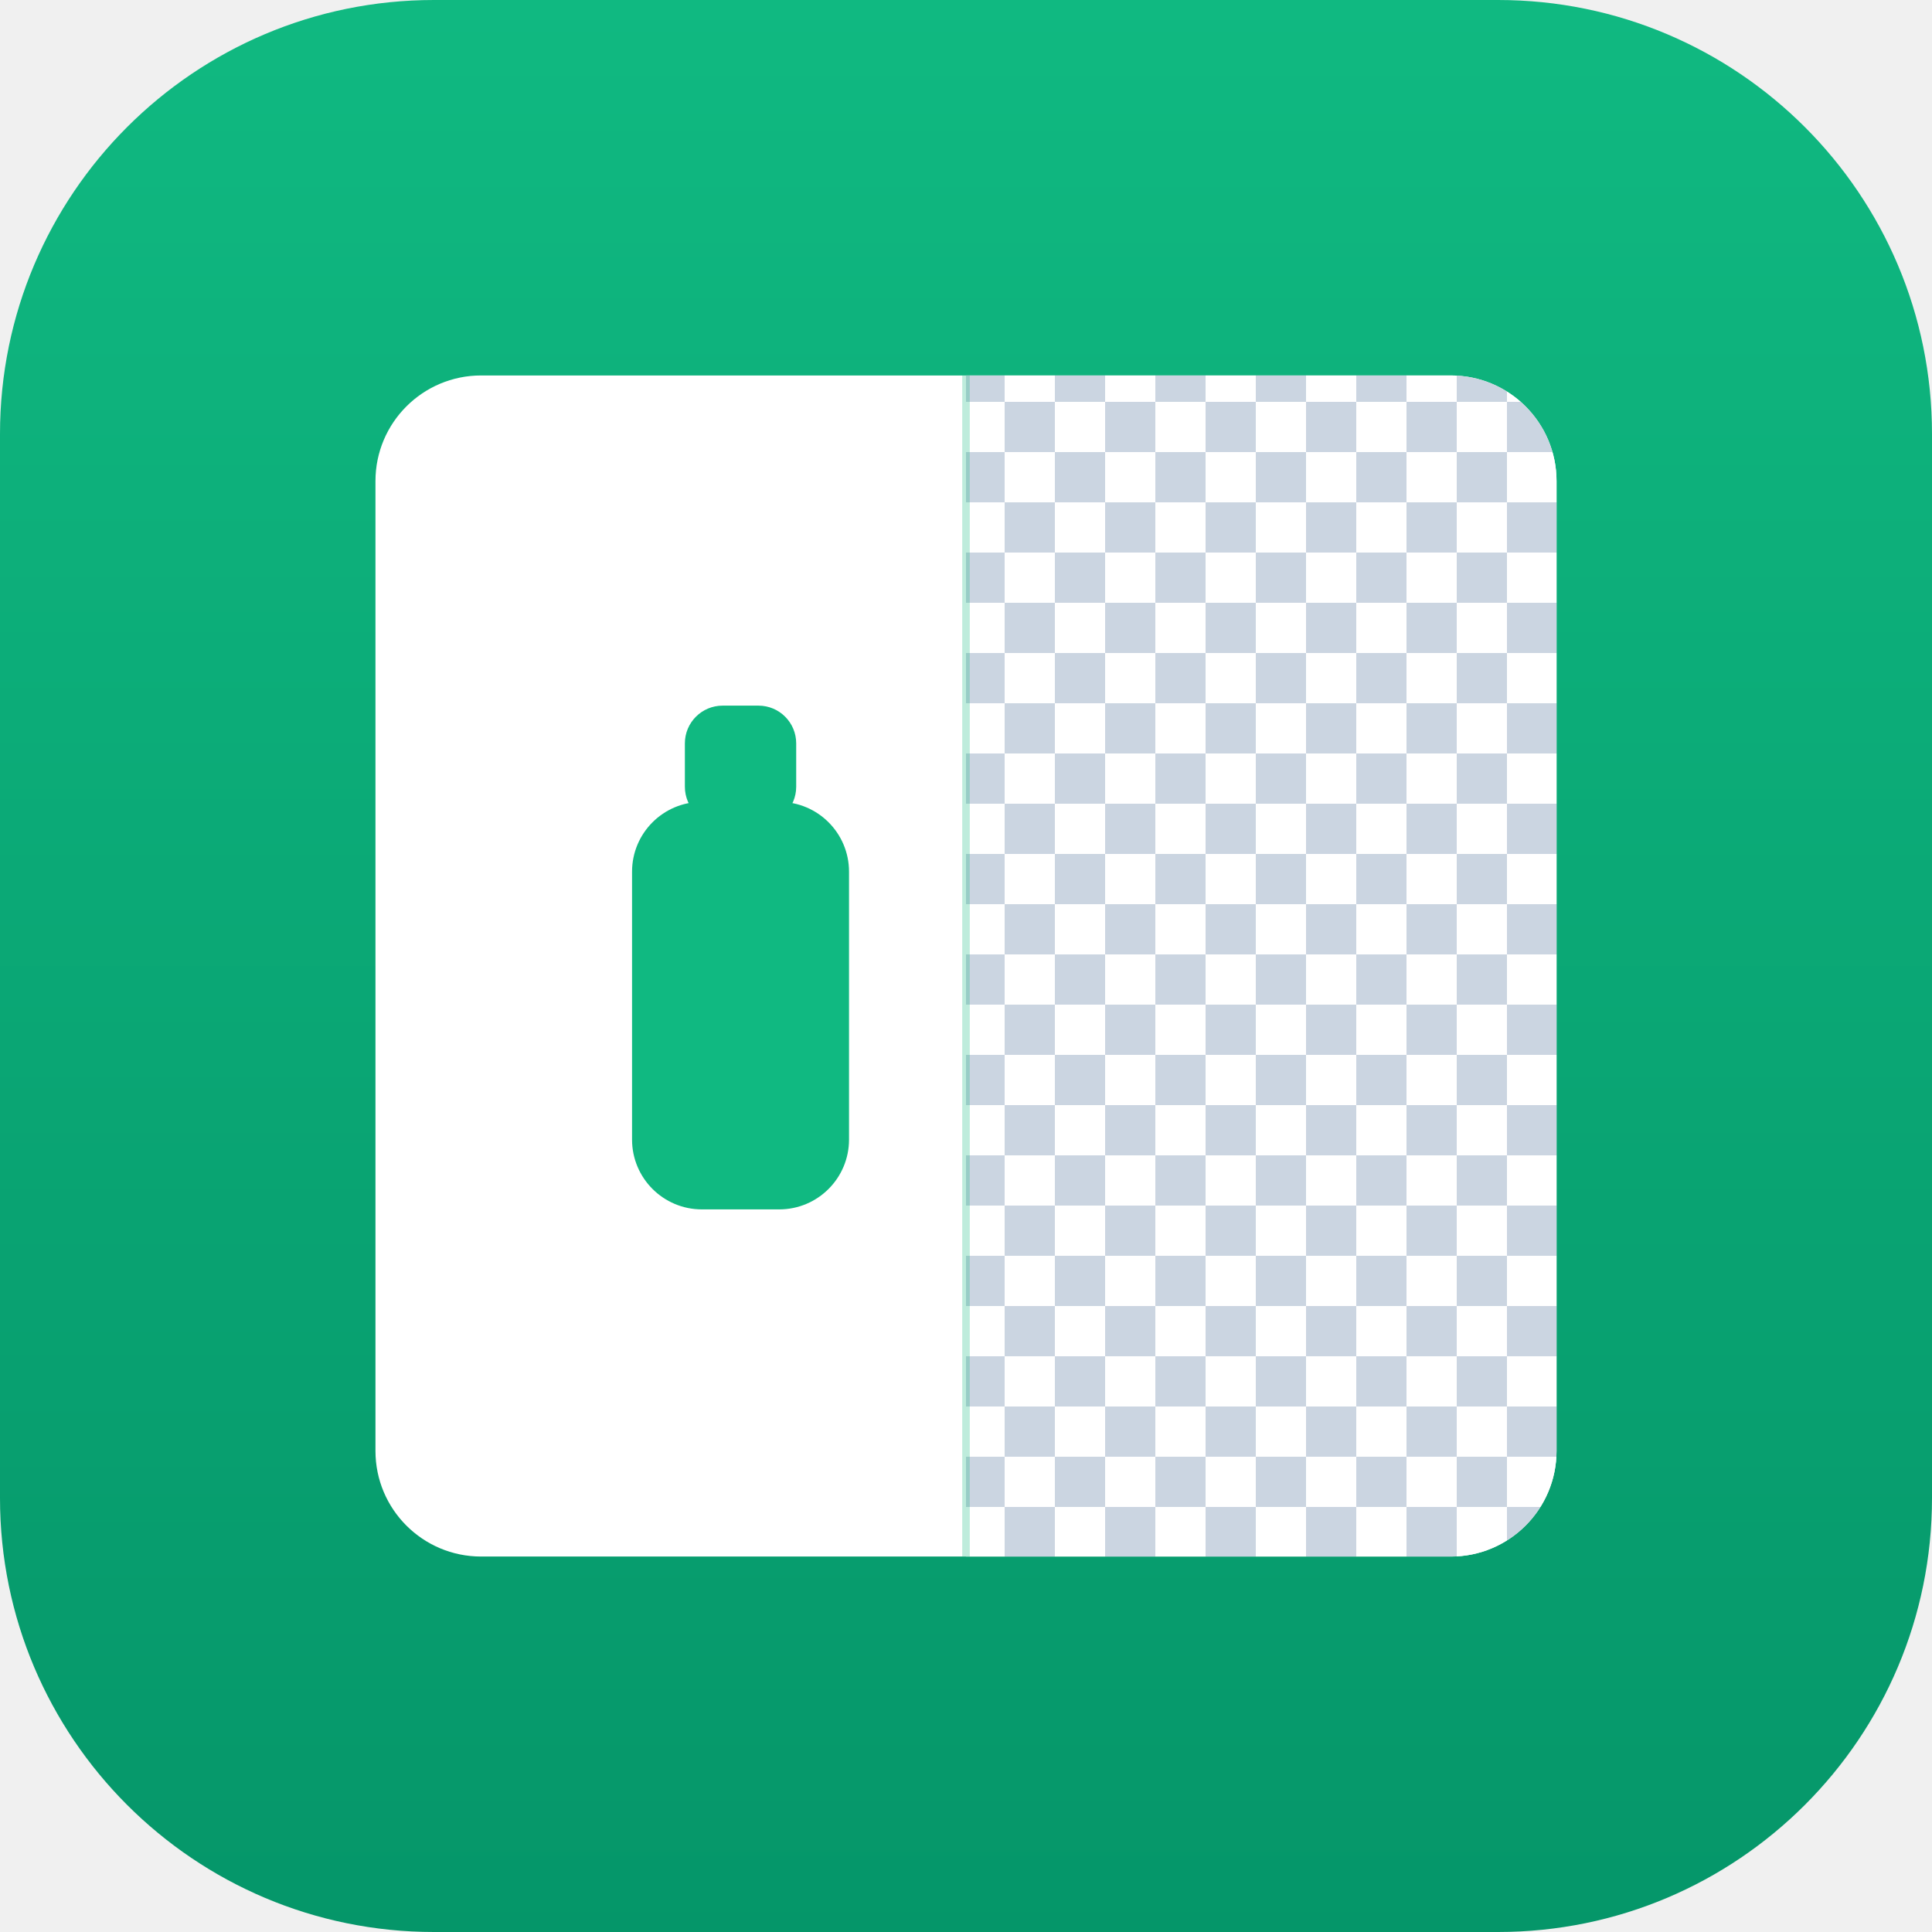
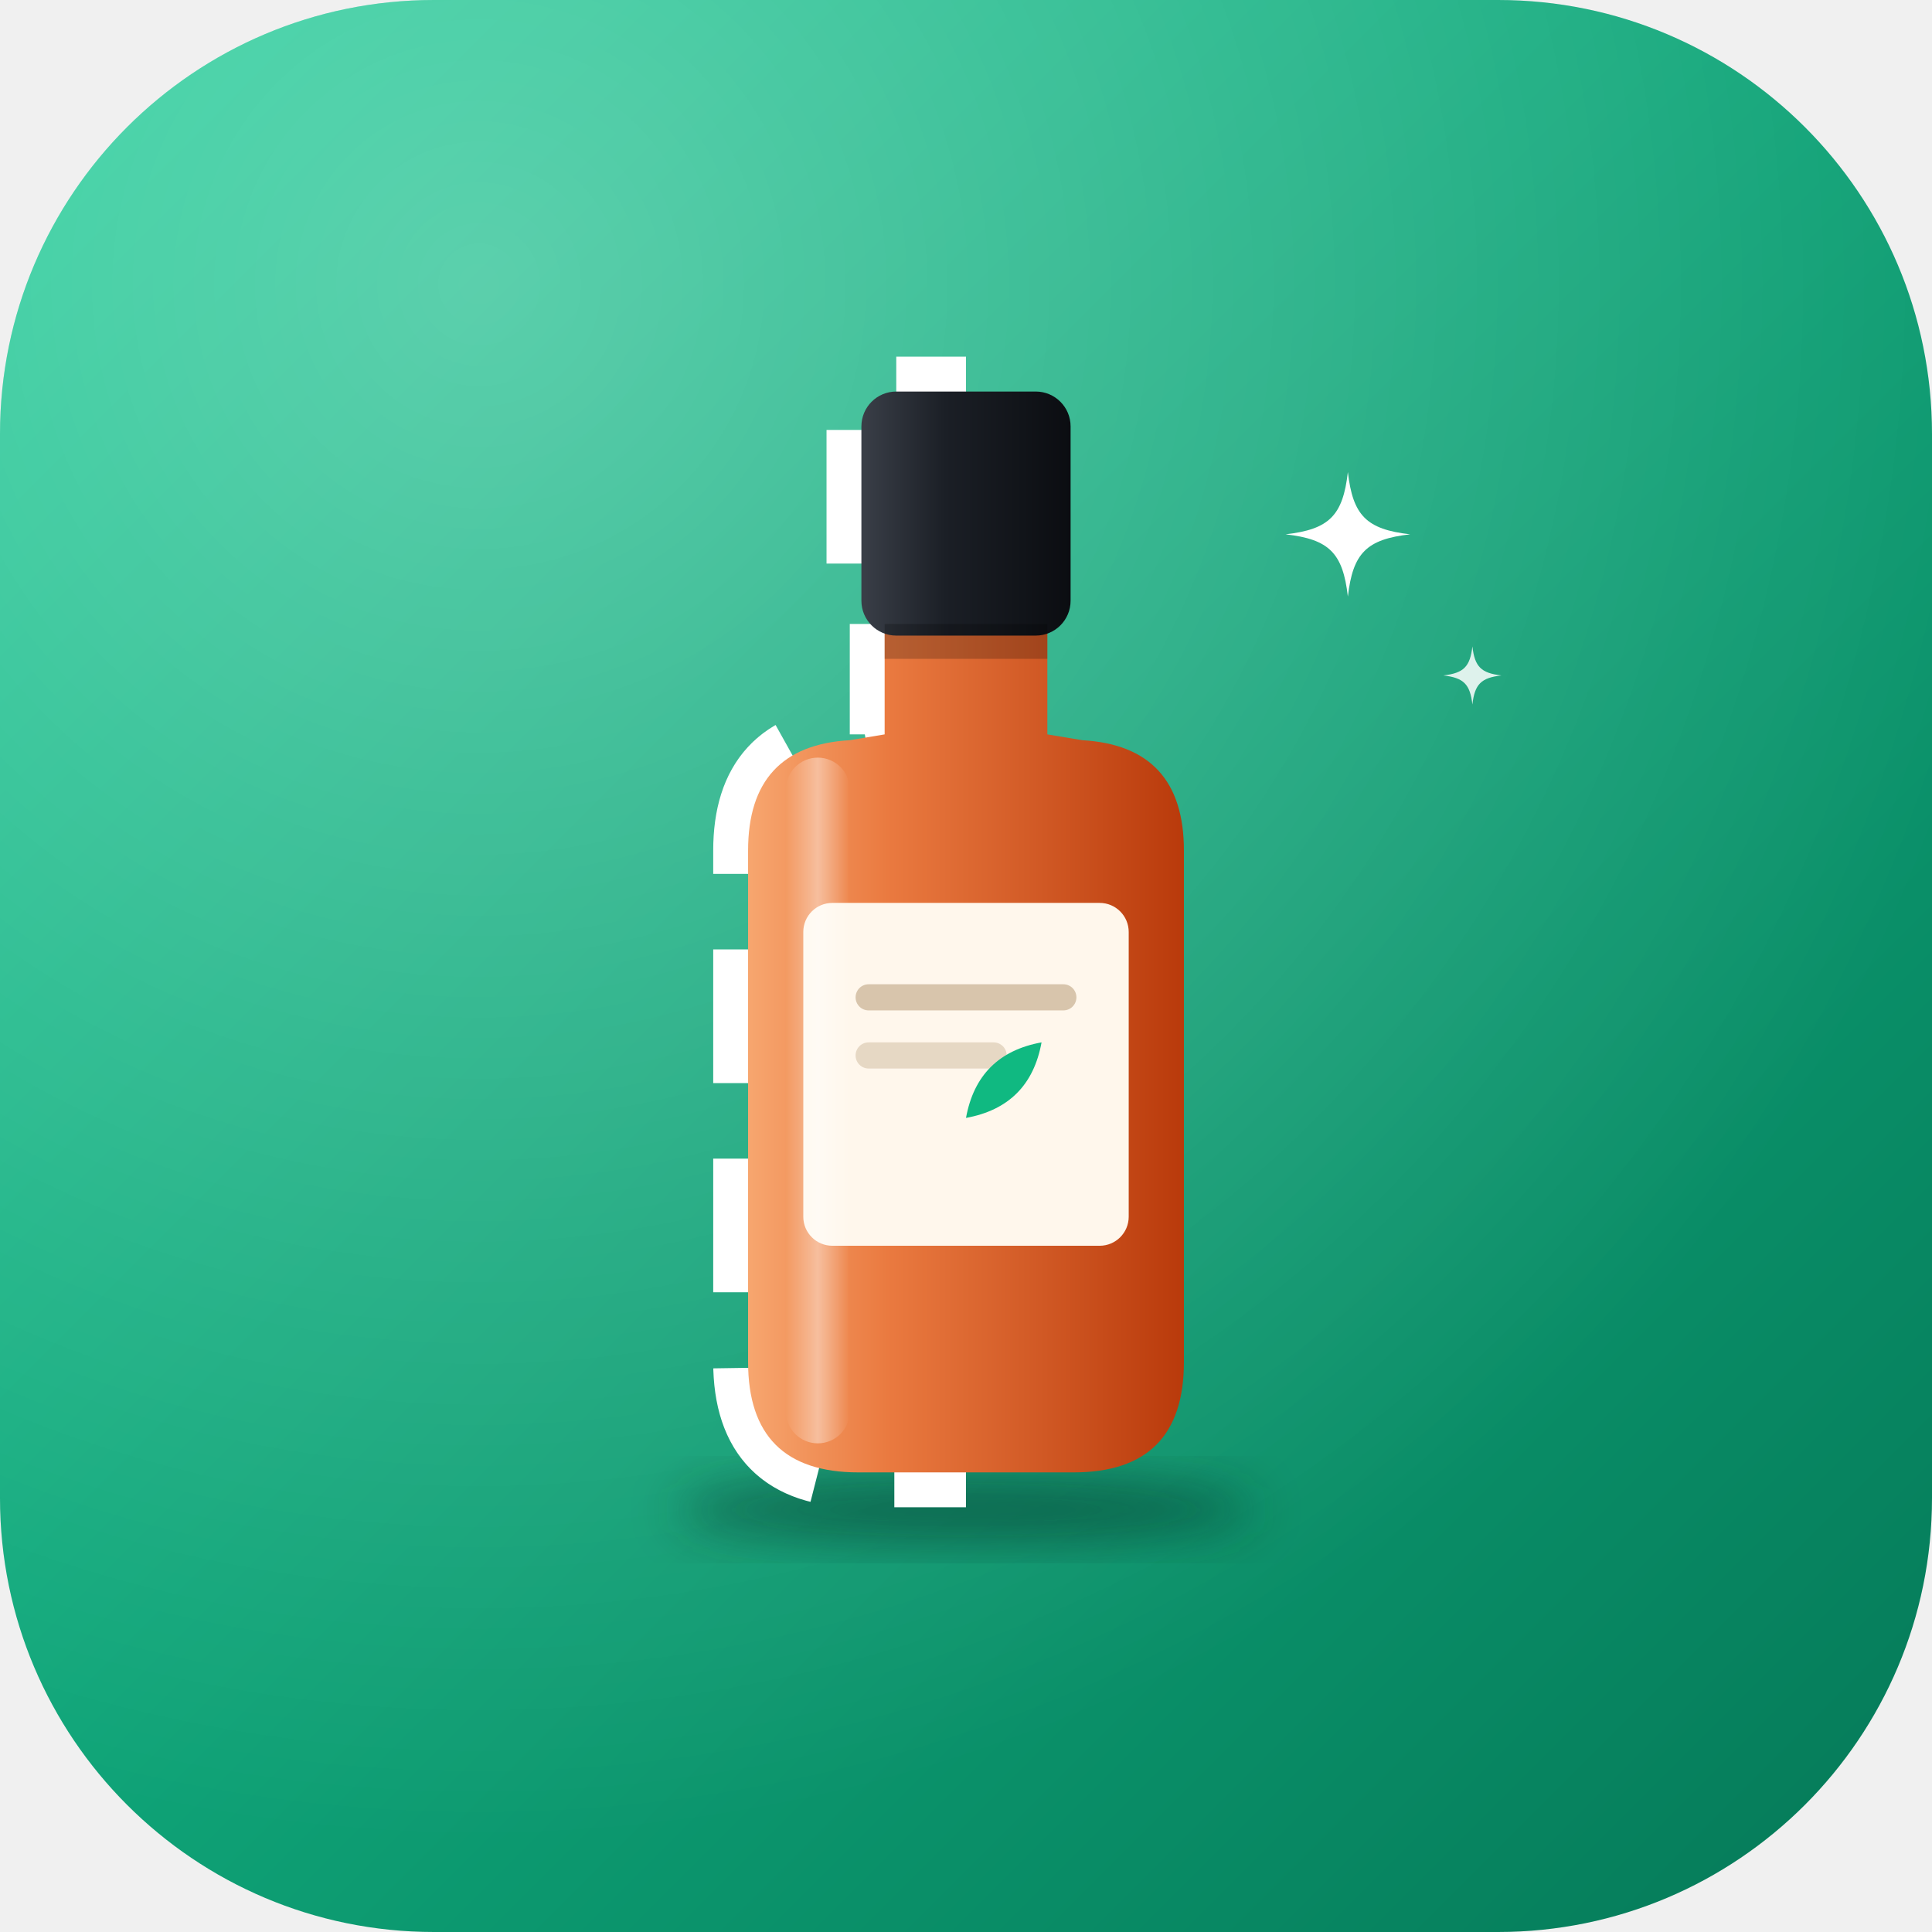
<svg xmlns="http://www.w3.org/2000/svg" width="1024" height="1024" viewBox="0 0 1024 1024">
  <defs>
-     <linearGradient id="badgeGradient" x1="0" y1="0" x2="0" y2="1">
-       <stop offset="0%" stop-color="#10B981" />
-       <stop offset="100%" stop-color="#059669" />
+     <pattern id="chk" width="80" height="80" patternUnits="userSpaceOnUse">
+       <rect width="80" height="80" fill="#FFFFFF" />
+       <rect width="40" height="40" fill="#E4E9F0" />
+       <rect x="40" y="40" width="40" height="40" fill="#E4E9F0" />
+     </pattern>
+     <linearGradient id="body" x1="0" x2="1" y1="0" y2="0">
+       <stop offset="0" stop-color="#F7A66F" />
+       <stop offset=".32" stop-color="#EA7A40" />
+       <stop offset="1" stop-color="#B93A0B" />
    </linearGradient>
-     <clipPath id="cardClip">
-       <rect x="199" y="199" width="626" height="626" rx="56" />
-     </clipPath>
-     <clipPath id="rightHalfClip">
-       <rect x="512" y="199" width="313" height="626" />
-     </clipPath>
-     <pattern id="checker" width="53.25" height="53.25" patternUnits="userSpaceOnUse">
-       <rect width="53.25" height="53.25" fill="#FFFFFF" />
-       <rect width="26.625" height="26.625" fill="#CBD5E1" />
-       <rect x="26.625" y="26.625" width="26.625" height="26.625" fill="#CBD5E1" />
-     </pattern>
+     <linearGradient id="cap" x1="0" x2="1">
+       <stop offset="0" stop-color="#3A3F48" />
+       <stop offset=".4" stop-color="#1B1F26" />
+       <stop offset="1" stop-color="#0B0D11" />
+     </linearGradient>
+     <linearGradient id="hl" x1="0" x2="1">
+       <stop offset="0" stop-color="#fff" stop-opacity=".0" />
+       <stop offset=".5" stop-color="#fff" stop-opacity=".42" />
+       <stop offset="1" stop-color="#fff" stop-opacity="0" />
+     </linearGradient>
+     <linearGradient id="wall" x1="0" y1="0" x2="1" y2="1">
+       <stop offset="0" stop-color="#F7EBDD" />
+       <stop offset="1" stop-color="#E8C9AA" />
+     </linearGradient>
+     <linearGradient id="wood" x1="0" y1="0" x2="0" y2="1">
+       <stop offset="0" stop-color="#C4966A" />
+       <stop offset="1" stop-color="#8A5E3B" />
+     </linearGradient>
+     <linearGradient id="mint" x1="0" y1="0" x2="0" y2="1">
+       <stop offset="0" stop-color="#E6FBF2" />
+       <stop offset="1" stop-color="#8FE3C0" />
+     </linearGradient>
+     <linearGradient id="peach" x1="0" y1="0" x2="1" y2="1">
+       <stop offset="0" stop-color="#FFE8D2" />
+       <stop offset="1" stop-color="#F6A877" />
+     </linearGradient>
+     <linearGradient id="slate" x1="0" y1="0" x2="1" y2="1">
+       <stop offset="0" stop-color="#E7ECF4" />
+       <stop offset="1" stop-color="#8A9BB8" />
+     </linearGradient>
+     <linearGradient id="emer" x1="0" y1="0" x2="1" y2="1">
+       <stop offset="0" stop-color="#34D399" />
+       <stop offset="1" stop-color="#047857" />
+     </linearGradient>
+     <radialGradient id="spot" cx=".5" cy=".38" r=".6">
+       <stop offset="0" stop-color="#fff" stop-opacity=".95" />
+       <stop offset="1" stop-color="#fff" stop-opacity="0" />
+     </radialGradient>
+     <filter id="soft" x="-30%" y="-30%" width="160%" height="160%">
+       <feGaussianBlur stdDeviation="14" />
+     </filter>
+     <filter id="soft6" x="-30%" y="-30%" width="160%" height="160%">
+       <feGaussianBlur stdDeviation="6" />
+     </filter>
+     <filter id="blur30">
+       <feGaussianBlur stdDeviation="30" />
+     </filter>
+     <filter id="drop" x="-20%" y="-20%" width="140%" height="150%">
+       <feDropShadow dx="0" dy="22" stdDeviation="26" flood-color="#0B2A20" flood-opacity=".22" />
+     </filter>
+     <filter id="drops" x="-20%" y="-20%" width="140%" height="160%">
+       <feDropShadow dx="0" dy="8" stdDeviation="10" flood-color="#0B2A20" flood-opacity=".22" />
+     </filter>
+     <filter id="glow" x="-30%" y="-30%" width="160%" height="160%">
+       <feGaussianBlur stdDeviation="7" result="b" />
+       <feMerge>
+         <feMergeNode in="b" />
+         <feMergeNode in="SourceGraphic" />
+       </feMerge>
+     </filter>
+     <path id="bottleOutline" d="M-24 -372 H24 Q36 -372 36 -360 V-296 Q36 -292 32 -292 H28 V-254 L40 -252 Q75 -250 75 -214 V-38 Q75 0 37 0 H-37 Q-75 0 -75 -38 V-214 Q-75 -250 -40 -252 L-28 -254 V-292 H-32 Q-36 -292 -36 -296 V-360 Q-36 -372 -24 -372 Z" />
+     <g id="bottleShape">
+       <path d="M-75 -214 Q-75 -250 -40 -252 L-28 -254 L-28 -292 L28 -292 L28 -254 L40 -252 Q75 -250 75 -214 L75 -38 Q75 0 37 0 L-37 0 Q-75 0 -75 -38 Z" />
+       <rect x="-36" y="-372" width="72" height="84" rx="12" />
+     </g>
+     <g id="bottle">
+       <path d="M-75 -214 Q-75 -250 -40 -252 L-28 -254 L-28 -292 L28 -292 L28 -254 L40 -252 Q75 -250 75 -214 L75 -38 Q75 0 37 0 L-37 0 Q-75 0 -75 -38 Z" fill="url(#body)" />
+       <rect x="-36" y="-372" width="72" height="84" rx="12" fill="url(#cap)" />
+       <rect x="-28" y="-292" width="56" height="12" fill="#000" opacity=".22" />
+       <rect x="-56" y="-196" width="112" height="118" rx="10" fill="#FFF7EC" />
+       <rect x="-38" y="-168" width="76" height="9" rx="4.5" fill="#D8C5AC" />
+       <rect x="-38" y="-148" width="52" height="9" rx="4.5" fill="#E6D8C4" />
+       <path d="M0 -122 q22 -4 26 -26 q-22 4 -26 26z" fill="#10B981" />
+       <rect x="-62" y="-246" width="22" height="236" rx="11" fill="url(#hl)" />
+     </g>
+     <path id="star" d="M0 -1 C.08 -.3 .3 -.08 1 0 C.3 .08 .08 .3 0 1 C-.08 .3 -.3 .08 -1 0 C-.3 -.08 -.08 -.3 0 -1Z" />
  </defs>
-   <rect x="0" y="0" width="1024" height="1024" rx="230" fill="url(#badgeGradient)" />
-   <rect x="199" y="199" width="626" height="626" rx="56" fill="#FFFFFF" />
-   <g clip-path="url(#cardClip)">
-     <g clip-path="url(#rightHalfClip)">
-       <rect x="512" y="199" width="313" height="626" fill="url(#checker)" />
+   <clipPath id="lh" clipPathUnits="userSpaceOnUse">
+     <rect x="-300" y="-500" width="300" height="600" />
+   </clipPath>
+   <defs>
+     <linearGradient id="bg" x1="0" y1="0" x2="1" y2="1">
+       <stop offset="0" stop-color="#19CC95" />
+       <stop offset="1" stop-color="#047857" />
+     </linearGradient>
+     <radialGradient id="shine" cx=".25" cy=".15" r=".8">
+       <stop offset="0" stop-color="#fff" stop-opacity=".30" />
+       <stop offset="1" stop-color="#fff" stop-opacity="0" />
+     </radialGradient>
+   </defs>
+   <rect width="1024" height="1024" rx="230" fill="url(#bg)" />
+   <rect width="1024" height="1024" rx="230" fill="url(#shine)" />
+   <g transform="translate(512 512) scale(2.2) translate(-216 -216)">
+     <g transform="scale(1)">
+       <ellipse cx="216" cy="347" rx="70" ry="8" fill="#022C22" opacity=".45" filter="url(#soft6)" />
+       <g transform="translate(216 338) scale(.70)">
+         <g clip-path="url(#lh)">
+           <use href="#bottleOutline" fill="none" stroke="#fff" stroke-width="24" stroke-dasharray="46 26" stroke-linecap="butt" stroke-linejoin="round" />
+         </g>
+         <use href="#bottle" />
+       </g>
+       <g transform="translate(308 112) scale(15)" fill="#fff">
+         <use href="#star" />
+       </g>
+       <g transform="translate(338 146) scale(7)" fill="#fff" opacity=".85">
+         <use href="#star" />
+       </g>
    </g>
  </g>
-   <line x1="512" y1="199" x2="512" y2="825" stroke="#10B981" stroke-opacity="0.27" stroke-width="4" />
-   <g fill="#10B981">
-     <rect x="363" y="374" width="59" height="63" rx="20" />
-     <rect x="335" y="425" width="115" height="216" rx="37" />
-   </g>
</svg>
